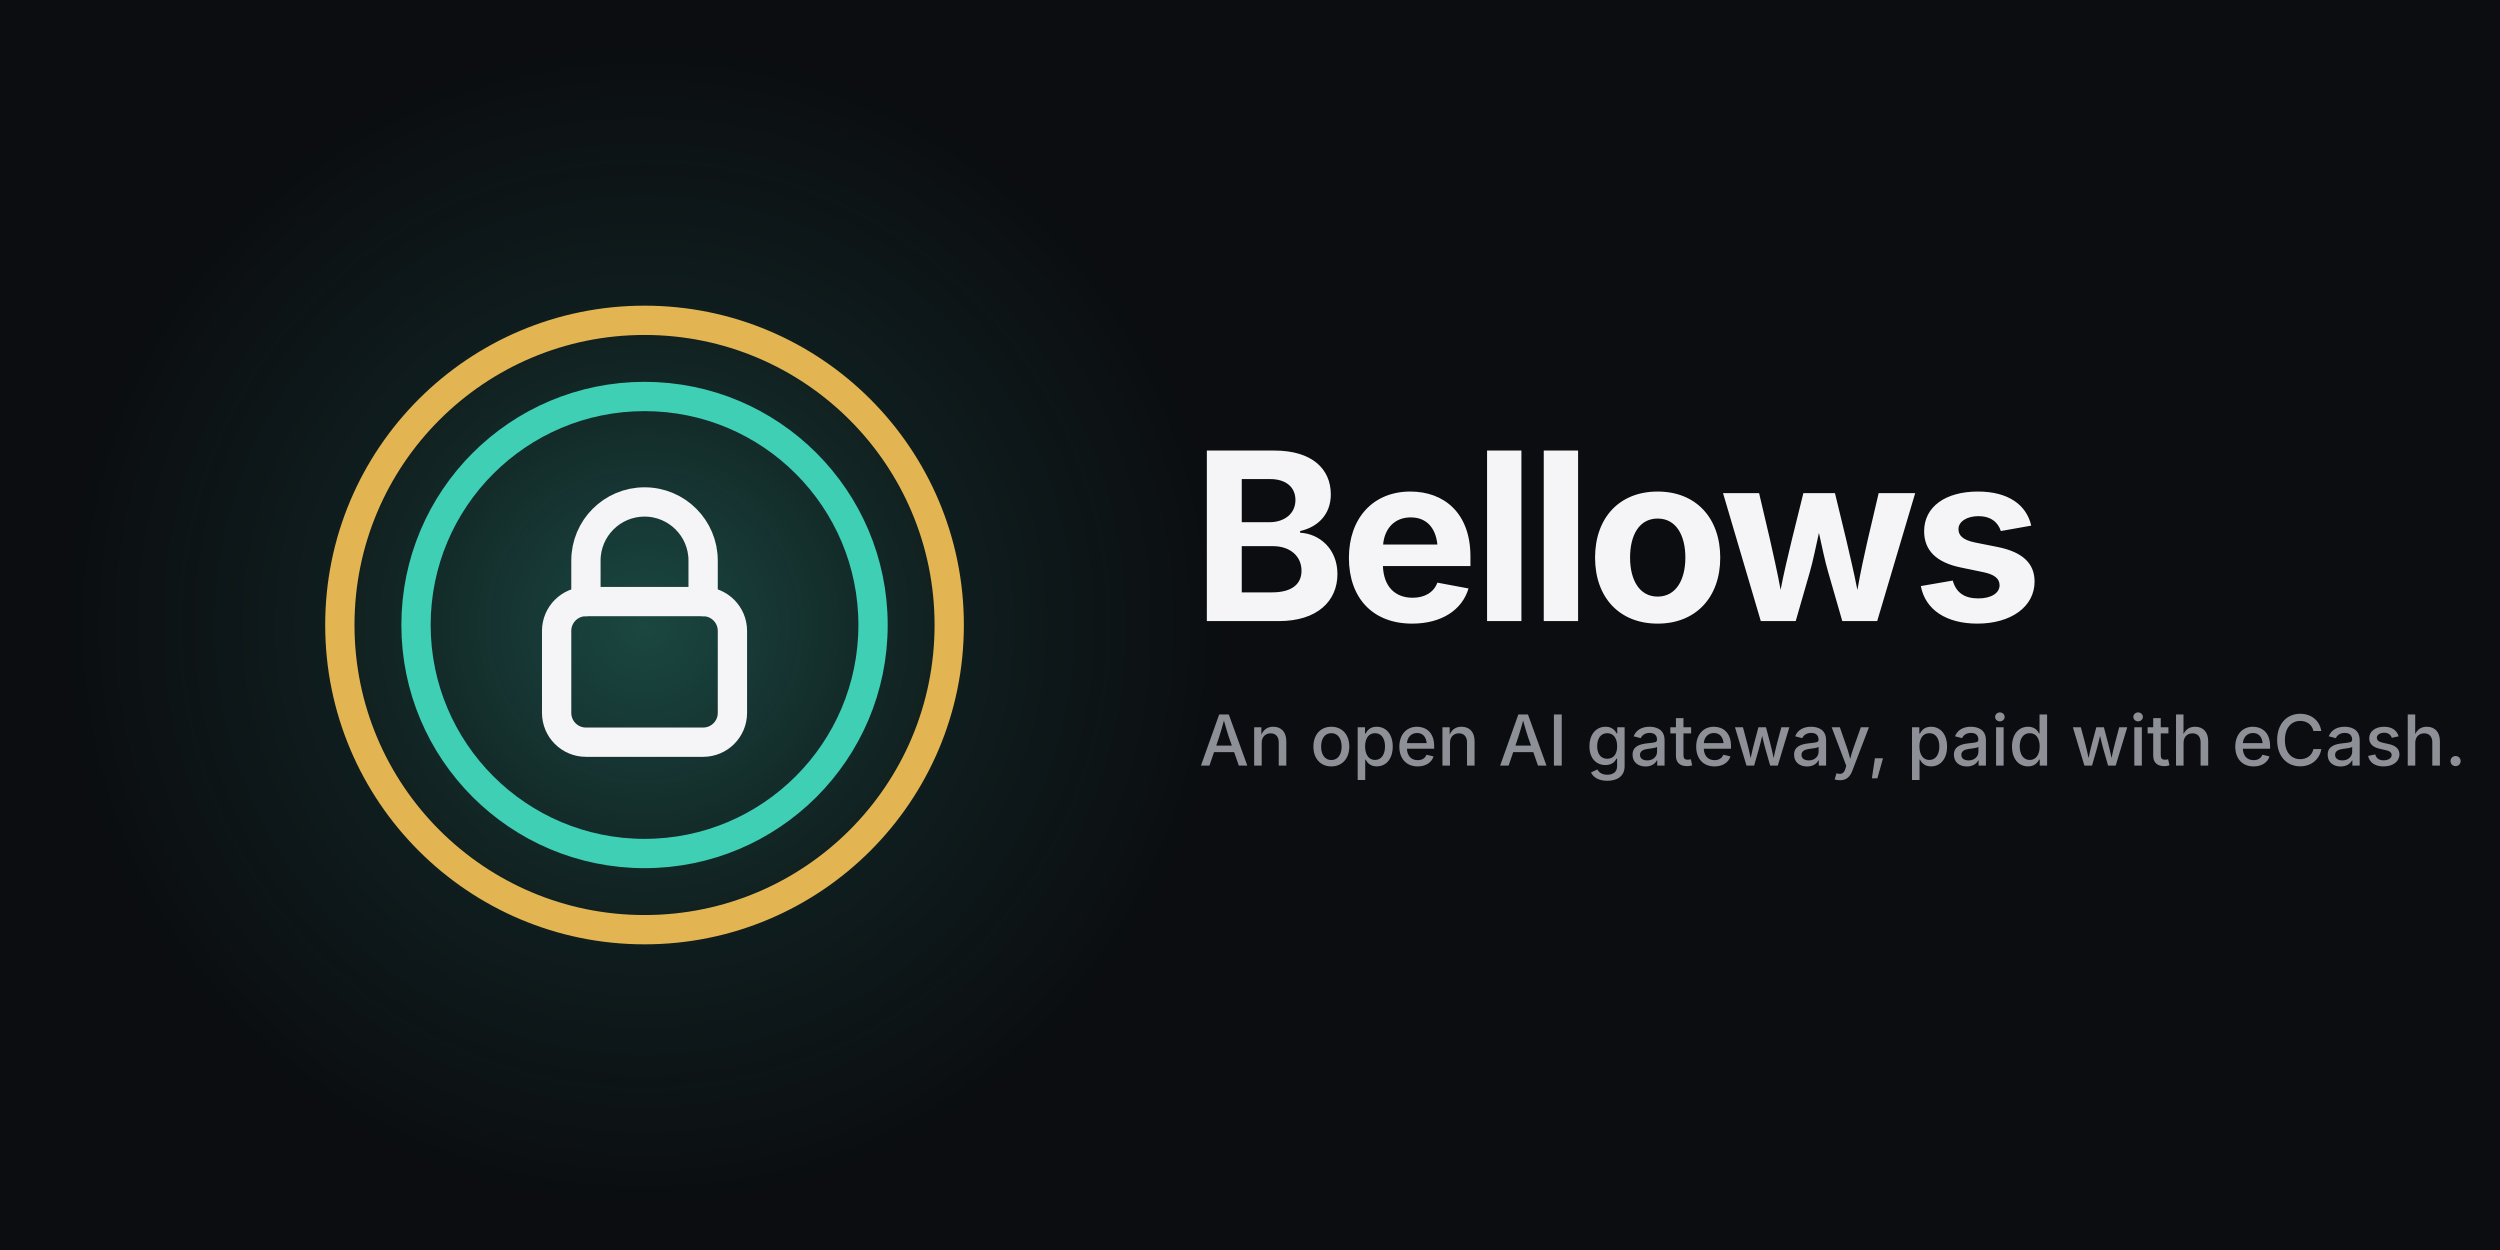
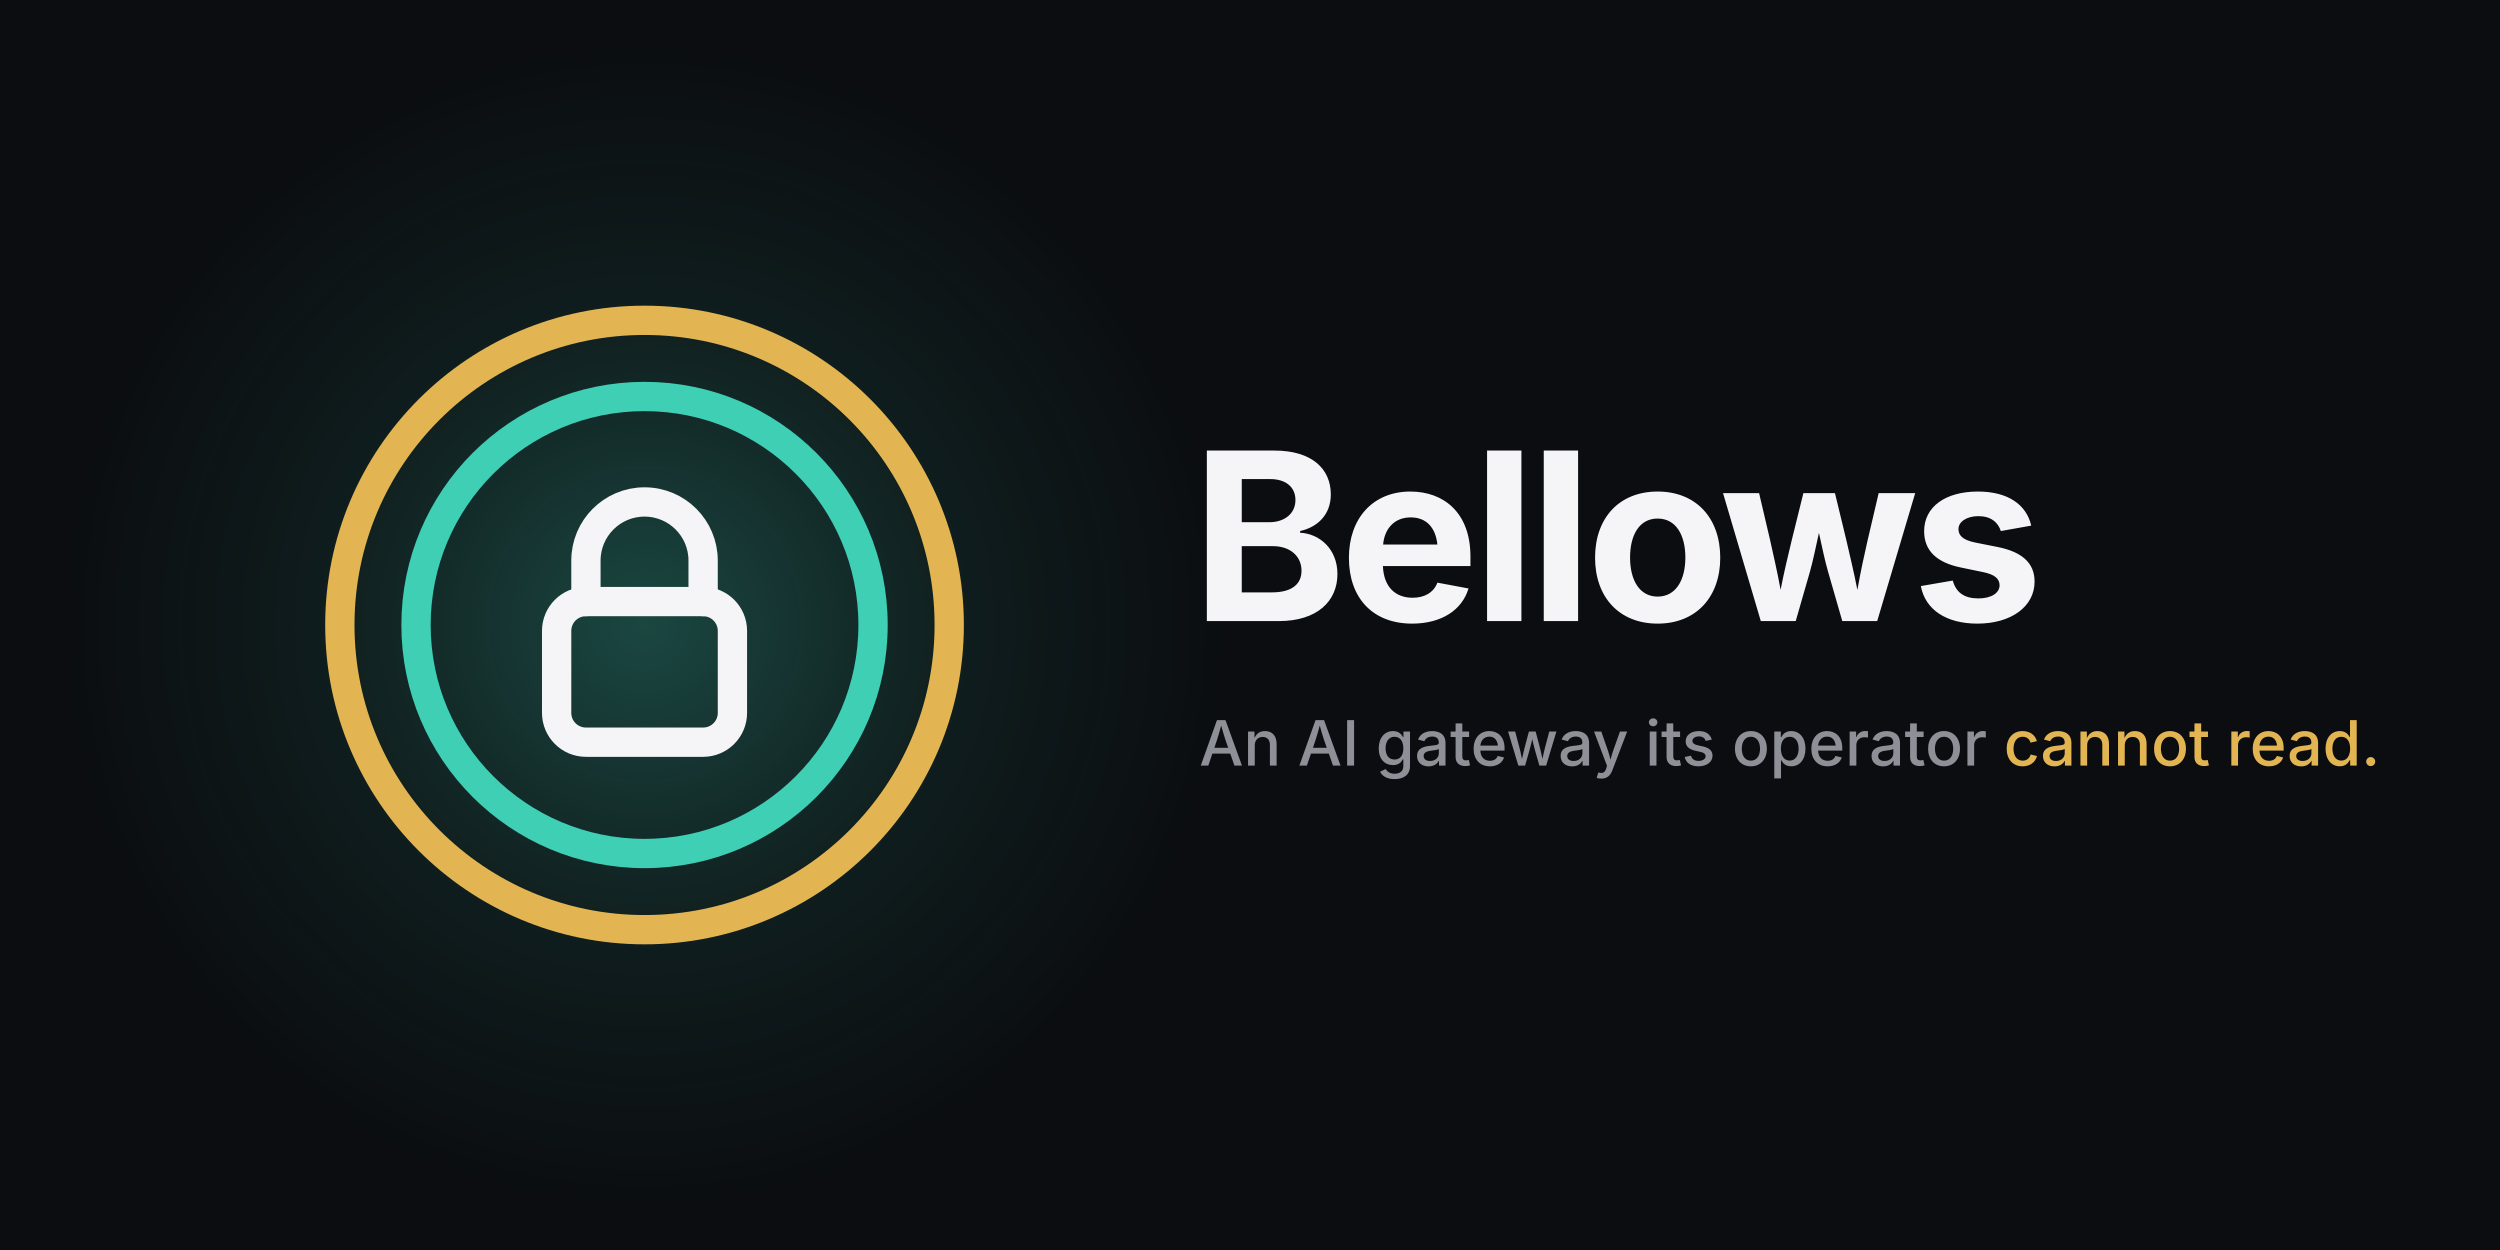
- <svg xmlns="http://www.w3.org/2000/svg" width="1280" height="640" viewBox="0 0 1280 640" role="img" aria-label="Bellows: an open AI gateway, paid with eCash">
+ <svg xmlns="http://www.w3.org/2000/svg" width="1280" height="640" viewBox="0 0 1280 640" role="img" aria-label="Bellows: an AI gateway its operator cannot read">
  <defs>
    <radialGradient id="g" cx="50%" cy="50%" r="50%">
      <stop offset="0" stop-color="#3FCFB4" stop-opacity="0.30" />
      <stop offset="0.55" stop-color="#3FCFB4" stop-opacity="0.08" />
      <stop offset="1" stop-color="#3FCFB4" stop-opacity="0" />
    </radialGradient>
  </defs>
  <rect width="1280" height="640" fill="#0B0D10" />
  <circle cx="330" cy="320" r="300" fill="url(#g)" />
  <g transform="translate(150 140) scale(3)">
    <g fill="none" stroke-linecap="round" stroke-linejoin="round" stroke-width="5">
      <circle cx="60" cy="60" r="52" stroke="#E2B552" />
      <circle cx="60" cy="60" r="39" stroke="#3FCFB4" />
      <rect x="45" y="56" width="30" height="24" rx="5" stroke="#F5F5F7" />
      <path d="M50 56v-7a10 10 0 0 1 20 0v7" stroke="#F5F5F7" />
    </g>
  </g>
  <text x="610" y="318" font-family="Inter" font-weight="700" font-size="120" letter-spacing="-3.5" fill="#F5F5F7">Bellows</text>
-   <text x="614" y="392" font-family="Inter" font-weight="500" font-size="36" fill="#8E9097">An open AI gateway, paid with eCash.</text>
+   <text x="614" y="392" font-family="Inter" font-weight="500" font-size="32" fill="#8E9097">An AI gateway its operator <tspan fill="#E2B552">cannot read.</tspan>
+   </text>
</svg>
